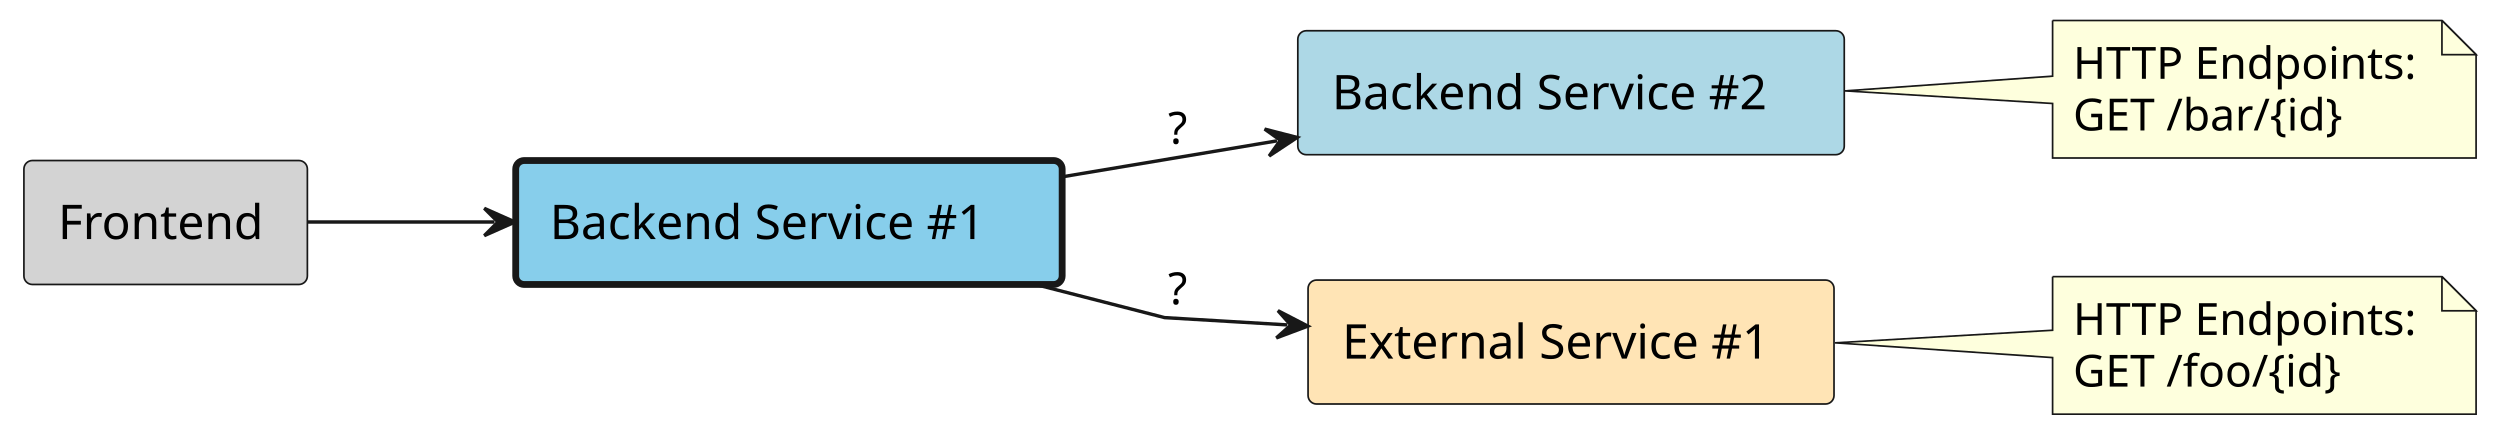
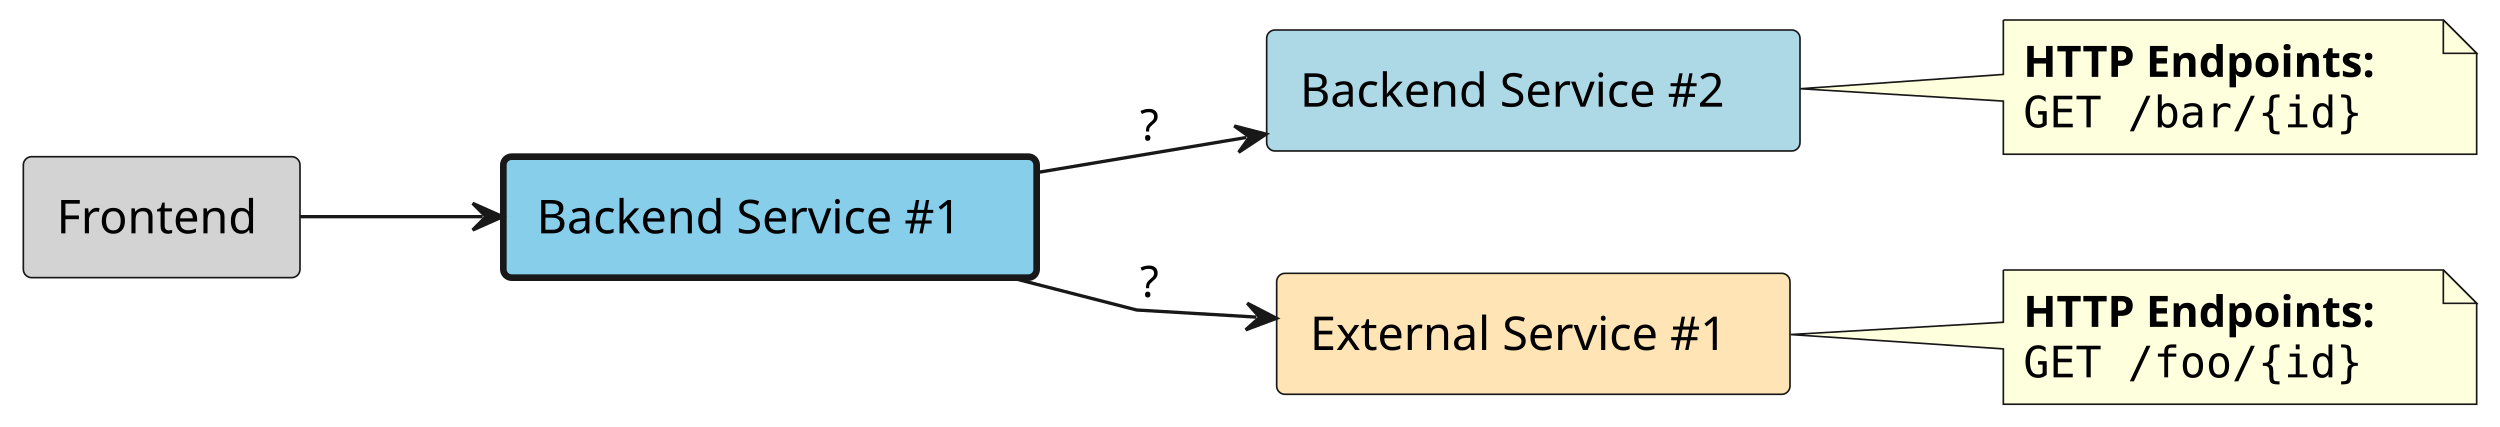
- <svg xmlns="http://www.w3.org/2000/svg" contentStyleType="text/css" height="128px" preserveAspectRatio="none" style="width:732px;height:128px;background:#FFFFFF;" version="1.1" viewBox="0 0 732 128" width="732px" zoomAndPan="magnify">
+ <svg xmlns="http://www.w3.org/2000/svg" contentStyleType="text/css" height="128px" preserveAspectRatio="none" style="width:750px;height:128px;background:#FFFFFF;" version="1.1" viewBox="0 0 750 128" width="750px" zoomAndPan="magnify">
  <defs />
  <g>
    <g id="elem_platform__application__frontend">
      <rect fill="#D3D3D3" height="36.297" rx="2.5" ry="2.5" style="stroke:#181818;stroke-width:0.5;" width="83" x="7" y="47" />
      <text fill="#000000" font-family="sans-serif" font-size="14" lengthAdjust="spacing" textLength="63" x="17" y="69.995">Frontend</text>
    </g>
    <g id="elem_platform__application__backend_service_1">
      <rect fill="#87CEEB" height="36.297" rx="2.5" ry="2.5" style="stroke:#181818;stroke-width:2.0;" width="160" x="151" y="47" />
      <text fill="#000000" font-family="sans-serif" font-size="14" lengthAdjust="spacing" textLength="140" x="161" y="69.995">Backend Service #1</text>
    </g>
    <g id="elem_platform__application__backend_service_2">
      <rect fill="#ADD8E6" height="36.297" rx="2.5" ry="2.5" style="stroke:#181818;stroke-width:0.5;" width="160" x="380" y="9" />
      <text fill="#000000" font-family="sans-serif" font-size="14" lengthAdjust="spacing" textLength="140" x="390" y="31.995">Backend Service #2</text>
    </g>
    <g id="elem_GMN5">
-       <path d="M601,6 L601,22.3 L540.15,26.61 L601,30.3 L601,46.266 A0,0 0 0 0 601,46.266 L725,46.266 A0,0 0 0 0 725,46.266 L725,16 L715,6 L601,6 A0,0 0 0 0 601,6 " fill="#FEFFDD" style="stroke:#181818;stroke-width:0.5;" />
-       <path d="M715,6 L715,16 L725,16 L715,6 " fill="#FEFFDD" style="stroke:#181818;stroke-width:0.5;" />
-       <text fill="#000000" font-family="sans-serif" font-size="13" lengthAdjust="spacing" textLength="103" x="607" y="23.067">HTTP Endpoints:</text>
-       <text fill="#000000" font-family="sans-serif" font-size="13" lengthAdjust="spacing" textLength="85" x="607" y="38.2">GET /bar/{id}</text>
+       <path d="M601,6 L601,22.33 L540.09,26.62 L601,30.33 L601,46.266 A0,0 0 0 0 601,46.266 L743,46.266 A0,0 0 0 0 743,46.266 L743,16 L733,6 L601,6 A0,0 0 0 0 601,6 " fill="#FEFFDD" style="stroke:#181818;stroke-width:0.5;" />
+       <path d="M733,6 L733,16 L743,16 L733,6 " fill="#FEFFDD" style="stroke:#181818;stroke-width:0.5;" />
+       <text fill="#000000" font-family="sans-serif" font-size="13" font-weight="bold" lengthAdjust="spacing" textLength="121" x="607" y="23.067">HTTP Endpoints:</text>
+       <text fill="#000000" font-family="monospace" font-size="13" lengthAdjust="spacing" textLength="104" x="607" y="38.2">GET /bar/{id}</text>
    </g>
    <g id="elem_platform__external_service_1">
      <rect fill="#FFE4B5" height="36.297" rx="2.5" ry="2.5" style="stroke:#181818;stroke-width:0.5;" width="154" x="383" y="82" />
      <text fill="#000000" font-family="sans-serif" font-size="14" lengthAdjust="spacing" textLength="134" x="393" y="104.995">External Service #1</text>
    </g>
    <g id="elem_GMN9">
-       <path d="M601,81 L601,96.7 L537.28,100.38 L601,104.7 L601,121.266 A0,0 0 0 0 601,121.266 L725,121.266 A0,0 0 0 0 725,121.266 L725,91 L715,81 L601,81 A0,0 0 0 0 601,81 " fill="#FEFFDD" style="stroke:#181818;stroke-width:0.5;" />
-       <path d="M715,81 L715,91 L725,91 L715,81 " fill="#FEFFDD" style="stroke:#181818;stroke-width:0.5;" />
-       <text fill="#000000" font-family="sans-serif" font-size="13" lengthAdjust="spacing" textLength="103" x="607" y="98.067">HTTP Endpoints:</text>
-       <text fill="#000000" font-family="sans-serif" font-size="13" lengthAdjust="spacing" textLength="84" x="607" y="113.2">GET /foo/{id}</text>
+       <path d="M601,81 L601,96.67 L537.11,100.36 L601,104.67 L601,121.266 A0,0 0 0 0 601,121.266 L743,121.266 A0,0 0 0 0 743,121.266 L743,91 L733,81 L601,81 A0,0 0 0 0 601,81 " fill="#FEFFDD" style="stroke:#181818;stroke-width:0.5;" />
+       <path d="M733,81 L733,91 L743,91 L733,81 " fill="#FEFFDD" style="stroke:#181818;stroke-width:0.5;" />
+       <text fill="#000000" font-family="sans-serif" font-size="13" font-weight="bold" lengthAdjust="spacing" textLength="121" x="607" y="98.067">HTTP Endpoints:</text>
+       <text fill="#000000" font-family="monospace" font-size="13" lengthAdjust="spacing" textLength="104" x="607" y="113.2">GET /foo/{id}</text>
    </g>
    <g id="link_platform__application__frontend_platform__application__backend_service_1">
      <path d="M90.01,65 C107.99,65 123.8,65 144.8,65 " fill="none" id="platform__application__frontend-to-platform__application__backend_service_1" style="stroke:#181818;stroke-width:1.0;" />
      <polygon fill="#181818" points="150.8,65,141.8,61,145.8,65,141.8,69,150.8,65" style="stroke:#181818;stroke-width:1.0;" />
    </g>
    <g id="link_platform__application__backend_service_1_platform__external_service_1">
      <path d="M302.26,83.05 C323.36,88.47 341,93 341,93 C341,93 354.111,93.773 376.941,95.133 " fill="none" id="platform__application__backend_service_1-to-platform__external_service_1" style="stroke:#181818;stroke-width:1.0;" />
      <polygon fill="#181818" points="382.93,95.49,374.184,90.962,377.939,95.193,373.708,98.948,382.93,95.49" style="stroke:#181818;stroke-width:1.0;" />
      <text fill="#000000" font-family="sans-serif" font-size="13" lengthAdjust="spacing" textLength="7" x="342" y="89.067">?</text>
    </g>
    <g id="link_platform__application__backend_service_1_platform__application__backend_service_2">
      <path d="M311.07,51.76 C333.34,48.04 351.632,44.971 373.902,41.241 " fill="none" id="platform__application__backend_service_1-to-platform__application__backend_service_2" style="stroke:#181818;stroke-width:1.0;" />
      <polygon fill="#181818" points="379.82,40.25,370.283,37.792,374.889,41.076,371.604,45.682,379.82,40.25" style="stroke:#181818;stroke-width:1.0;" />
      <text fill="#000000" font-family="sans-serif" font-size="13" lengthAdjust="spacing" textLength="7" x="342" y="42.067">?</text>
    </g>
  </g>
</svg>
